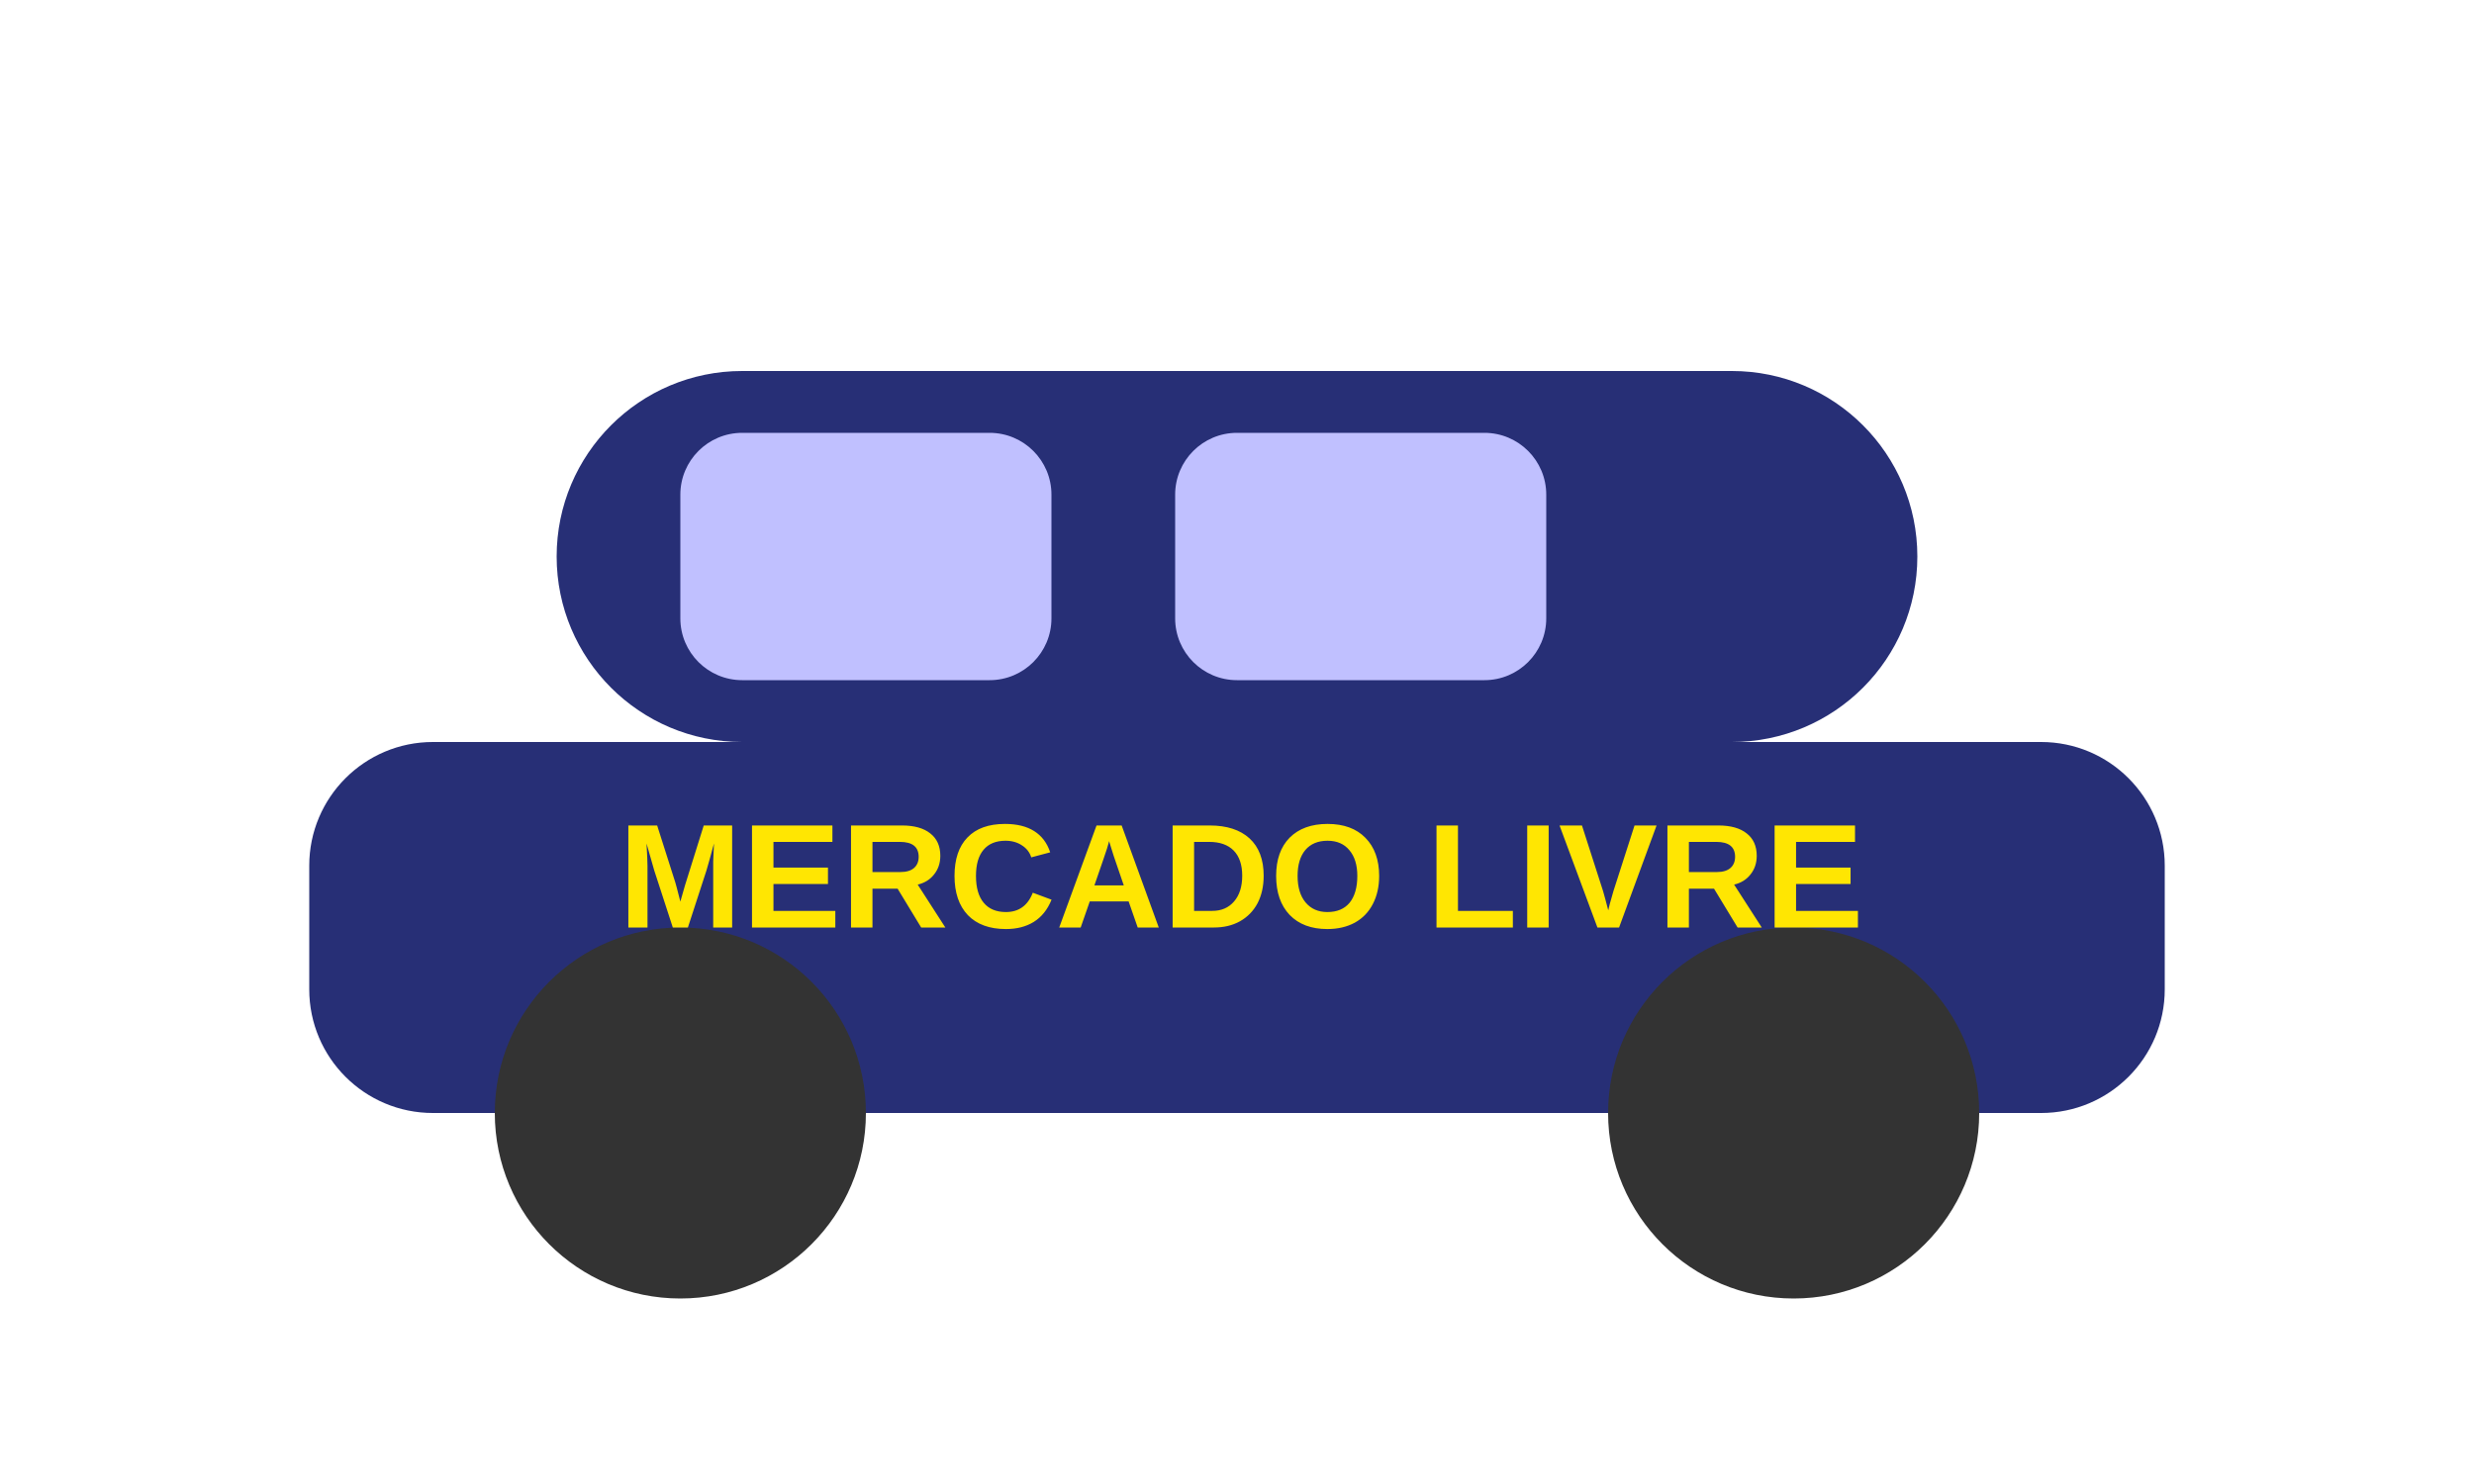
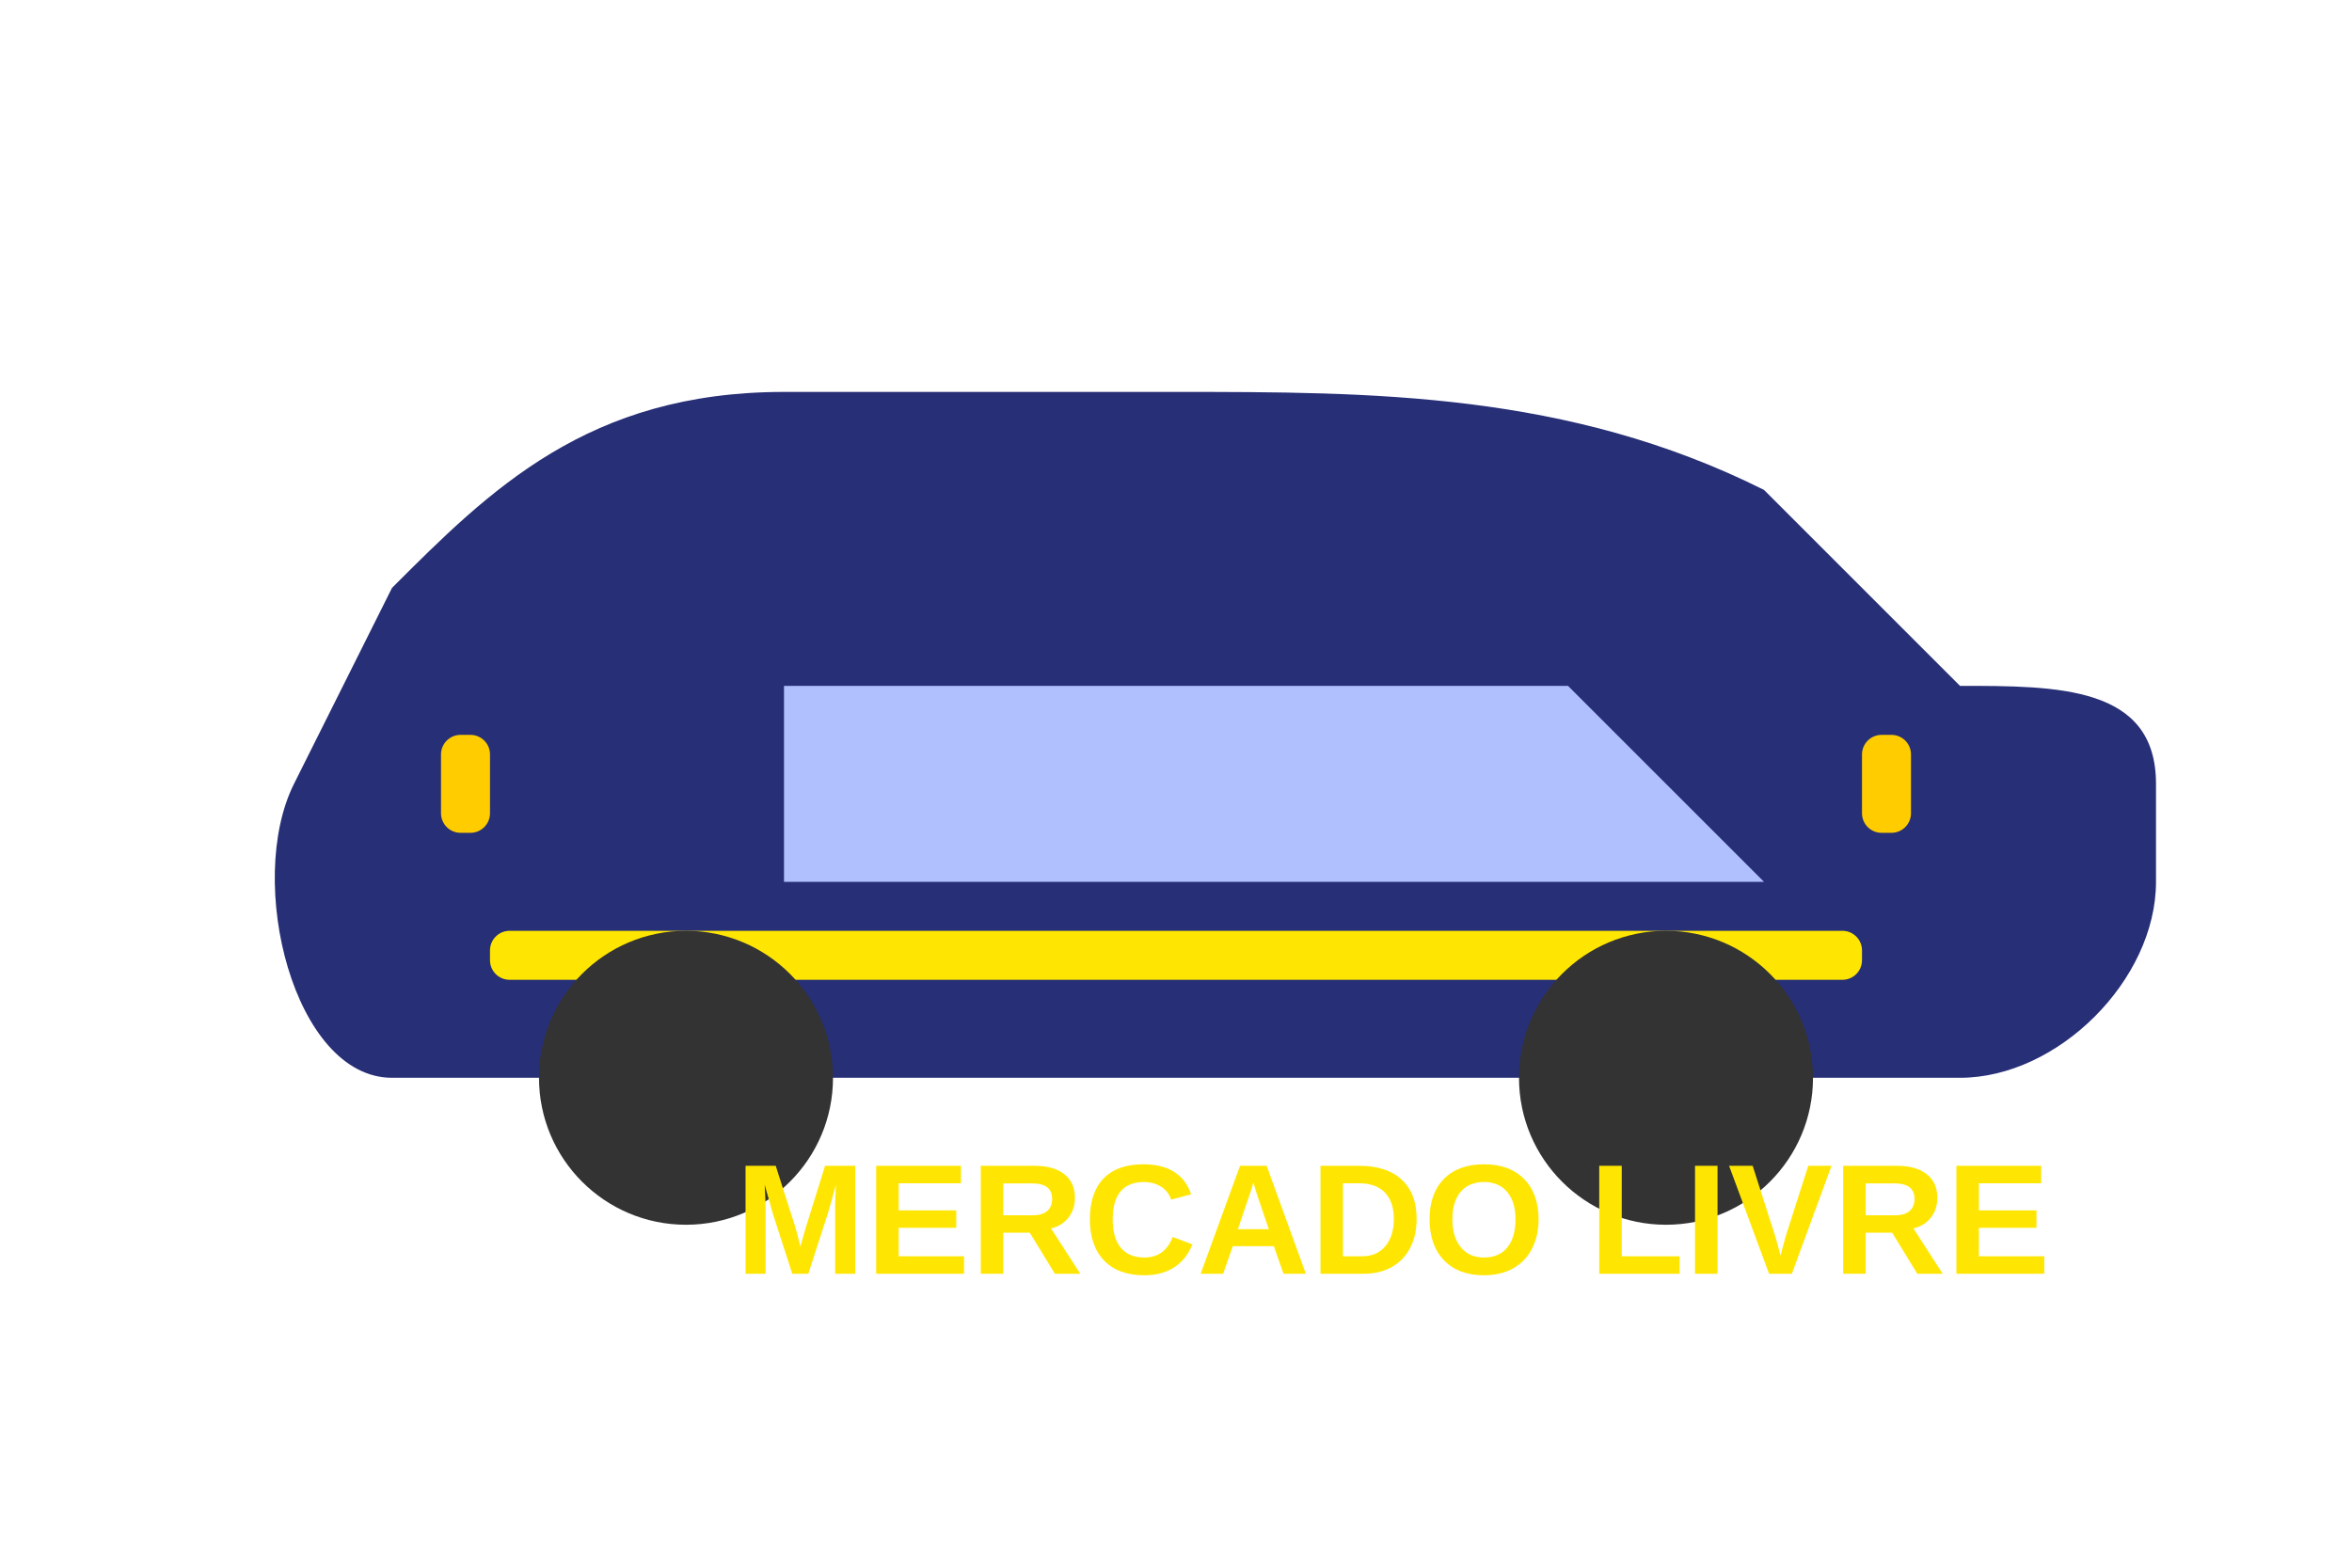
- <svg xmlns="http://www.w3.org/2000/svg" width="200" height="120" viewBox="0 0 200 120">
+ <svg xmlns="http://www.w3.org/2000/svg" width="240" height="160" viewBox="0 0 240 160">
  <style>
-     .car { fill: #272F76; }
-     .car-window { fill: #C0C0FF; }
-     .wheel { fill: #333; }
-     .logo { fill: #FFE602; font-family: Arial, sans-serif; font-weight: bold; }
+     .car-body { fill: #272F76; }
+     .car-window { fill: #B0C0FF; }
+     .wheel { fill: #333333; }
+     .light { fill: #FFCC00; }
+     .highlight { fill: #FFE602; }
+     .text { fill: #FFE602; font-family: 'Arial', sans-serif; font-weight: bold; }
  </style>
-   <rect class="car" x="25" y="60" width="150" height="30" rx="10" />
-   <rect class="car" x="45" y="30" width="110" height="30" rx="15" />
-   <rect class="car-window" x="55" y="35" width="30" height="20" rx="5" />
-   <rect class="car-window" x="95" y="35" width="30" height="20" rx="5" />
-   <circle class="wheel" cx="55" cy="90" r="15" />
-   <circle class="wheel" cx="145" cy="90" r="15" />
-   <text class="logo" x="50" y="75" font-size="12">MERCADO LIVRE</text>
+   <g transform="translate(20, 30)">
+     <path class="car-body" d="M20,80 L180,80 C190,80 200,70 200,60 L200,50 C200,40 190,40 180,40 L160,20 C140,10 120,10 100,10 L60,10 C40,10 30,20 20,30 L10,50 C5,60 10,80 20,80 Z" />
+     <path class="car-window" d="M60,40 L140,40 L160,60 L60,60 Z" />
+     <rect class="highlight" x="30" y="65" width="140" height="5" rx="2" />
+     <rect class="light" x="25" y="45" width="5" height="10" rx="2" />
+     <rect class="light" x="170" y="45" width="5" height="10" rx="2" />
+     <circle class="wheel" cx="50" cy="80" r="15" />
+     <circle class="wheel" cx="150" cy="80" r="15" />
+     <text class="text" x="55" y="100" font-size="16">MERCADO LIVRE</text>
+   </g>
</svg>
